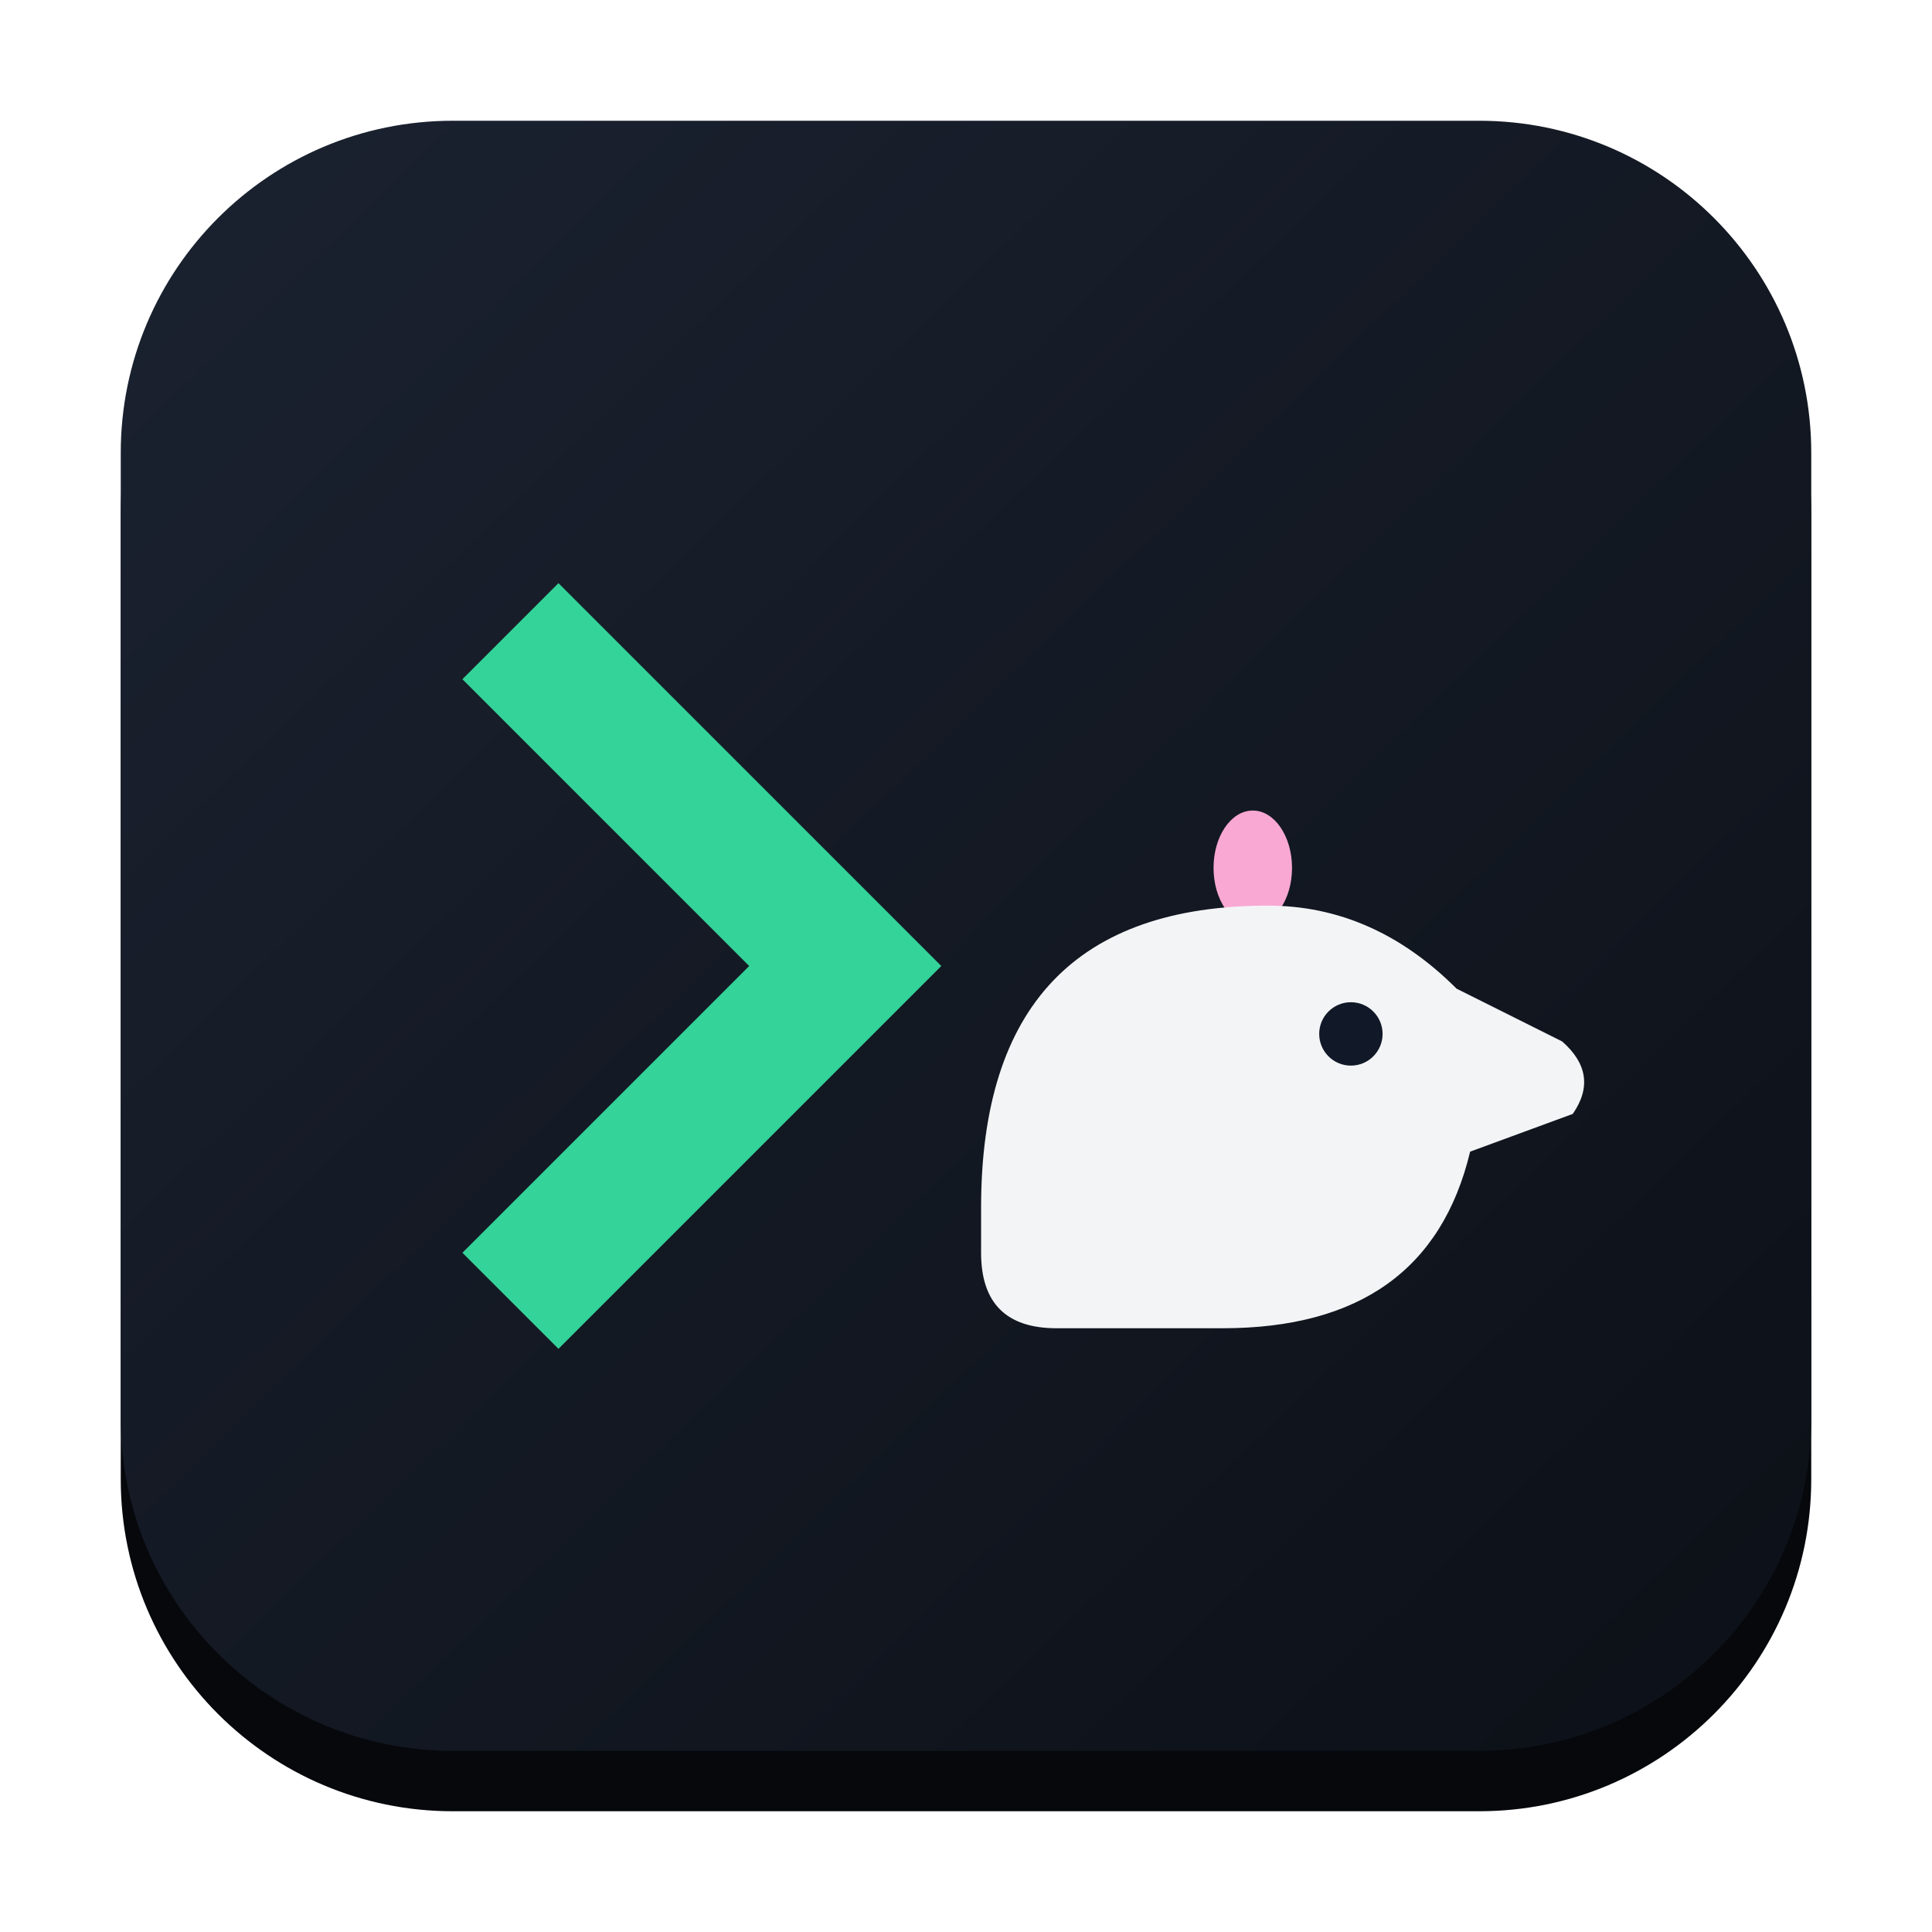
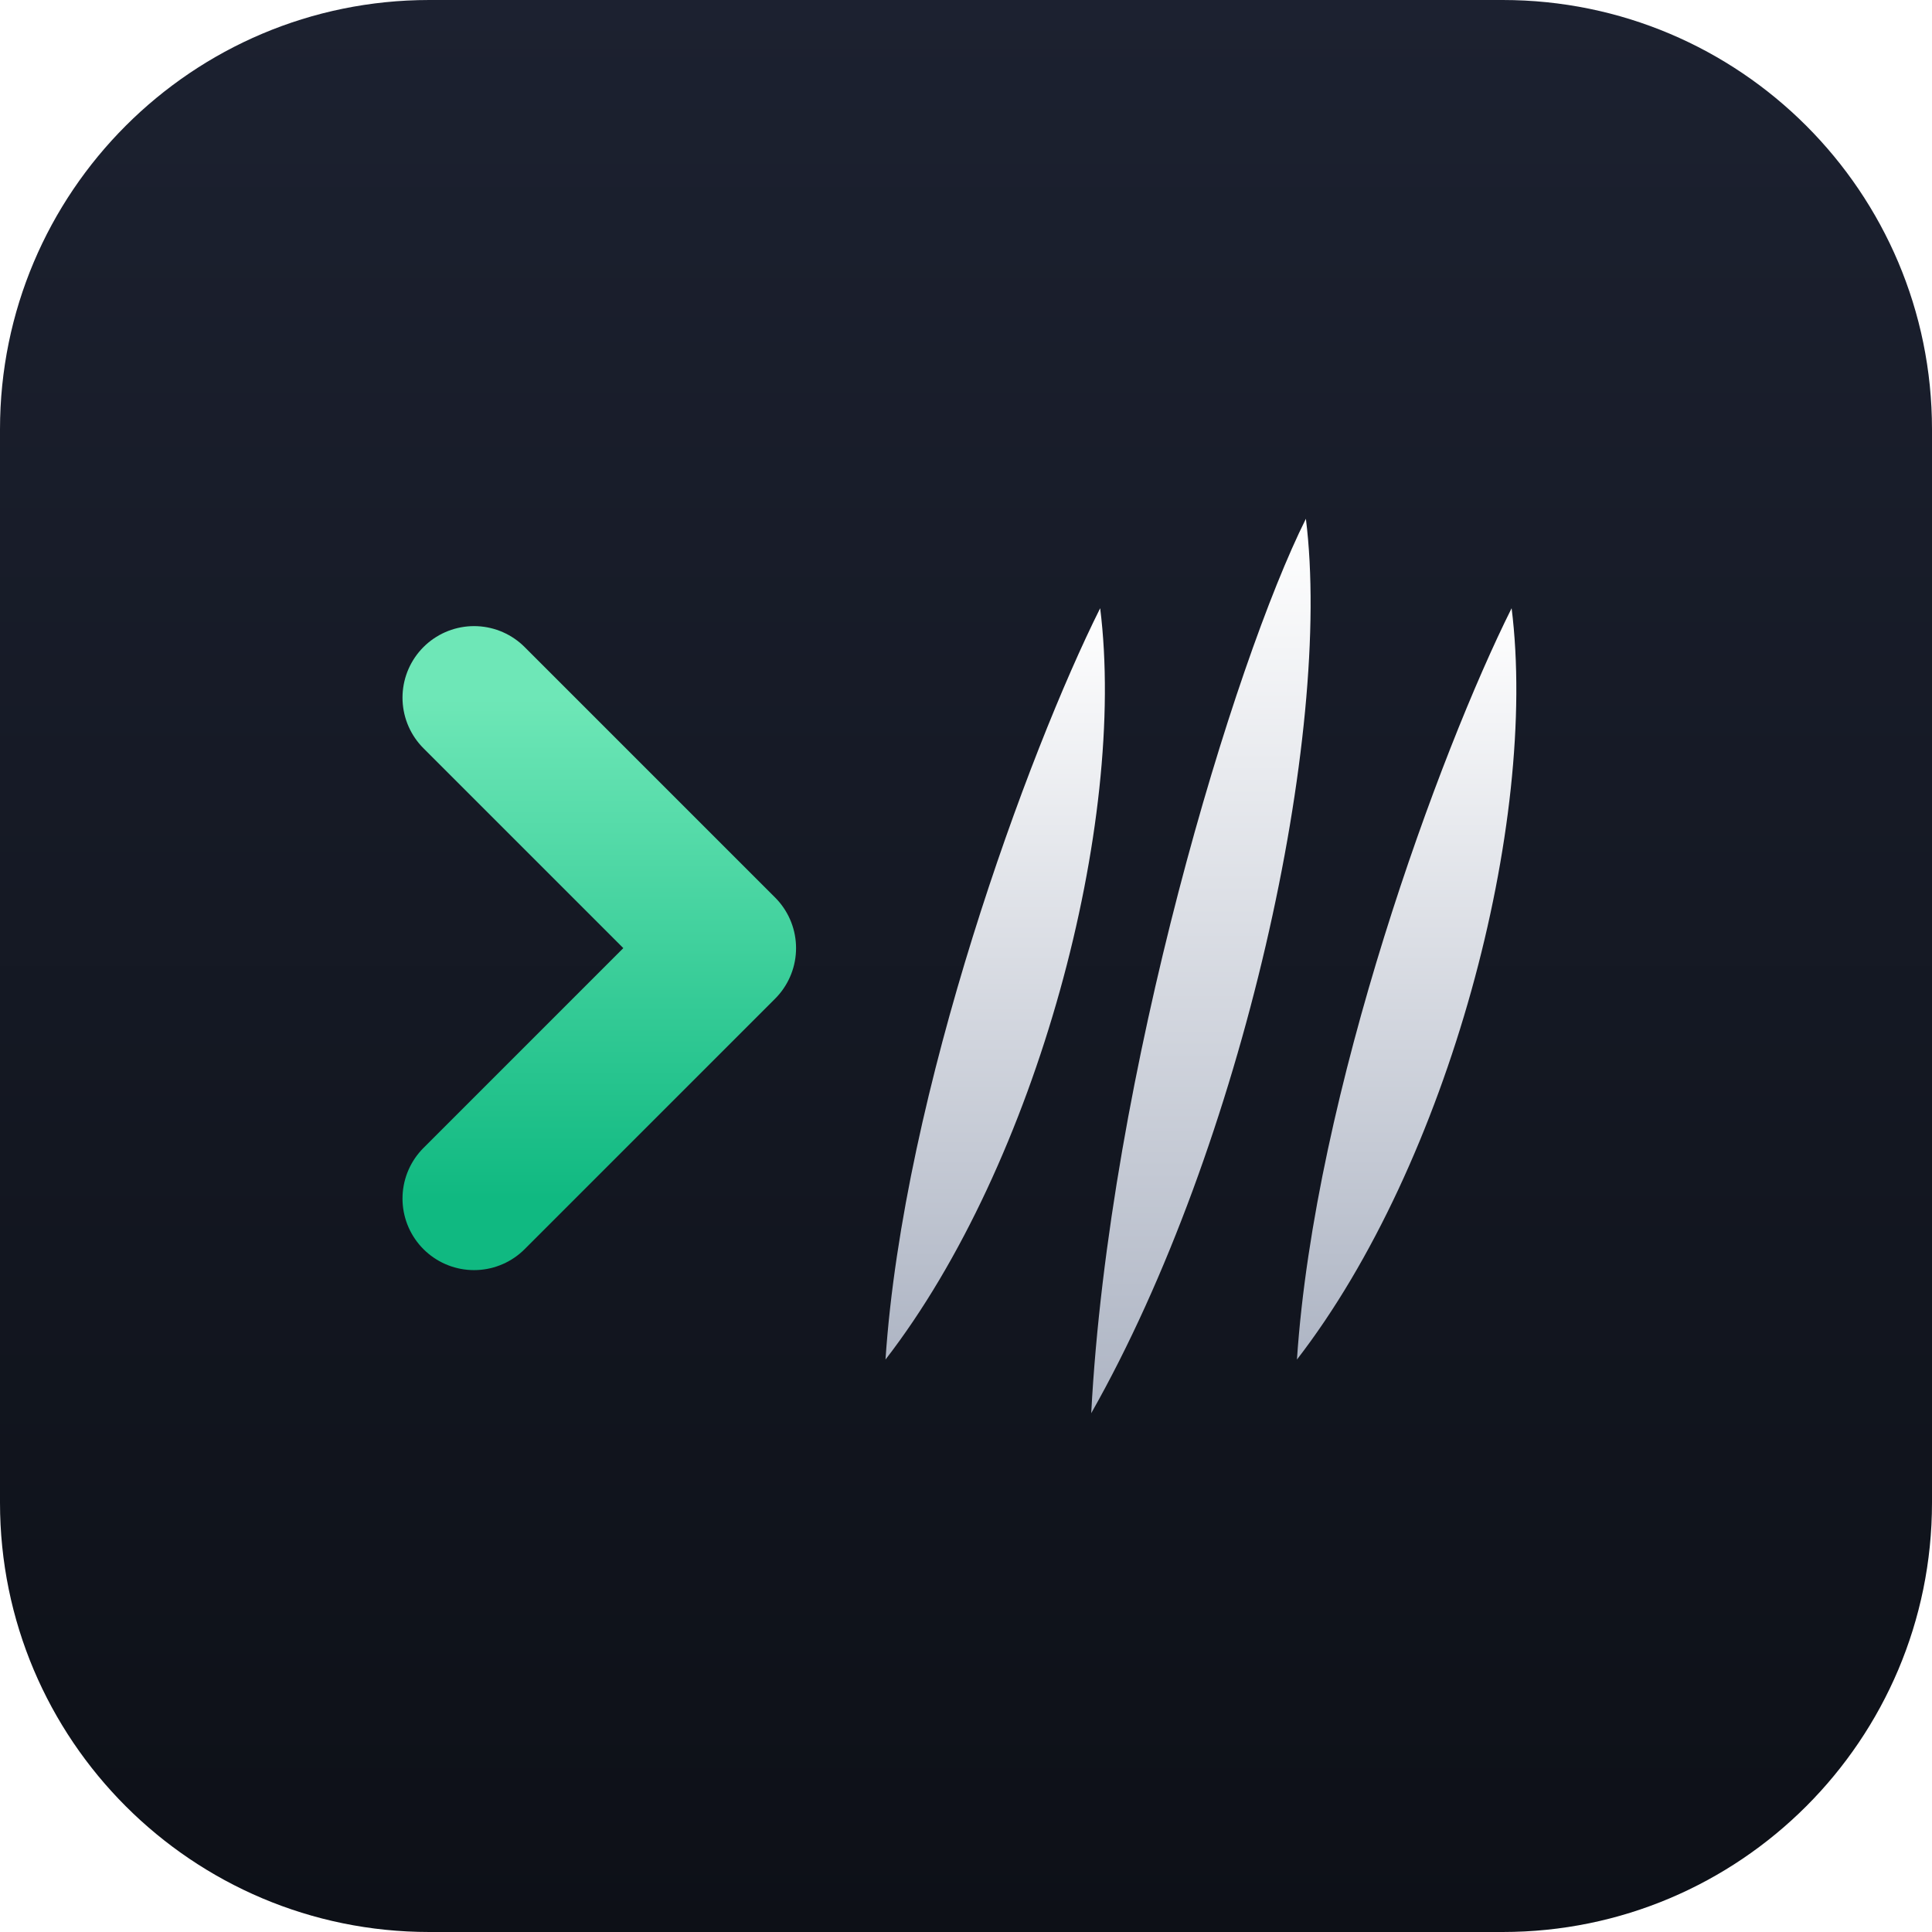
- <svg xmlns="http://www.w3.org/2000/svg" width="128" height="128" viewBox="0 0 128 128">
+ <svg xmlns="http://www.w3.org/2000/svg" viewBox="0 0 108 108">
  <defs>
-     <linearGradient id="bg" x1="0" y1="0" x2="1" y2="1">
-       <stop offset="0" stop-color="#1b2230" />
-       <stop offset="1" stop-color="#0c1017" />
+     <linearGradient id="bg" x1="0" y1="0" x2="0" y2="1">
+       <stop offset="0" stop-color="#1c2130" />
+       <stop offset="1" stop-color="#0d1017" />
+     </linearGradient>
+     <linearGradient id="g" x1="0" y1="0" x2="0" y2="1">
+       <stop offset="0" stop-color="#6ee7b7" />
+       <stop offset="1" stop-color="#10b981" />
+     </linearGradient>
+     <linearGradient id="c" x1="0" y1="0" x2="0" y2="1">
+       <stop offset="0" stop-color="#ffffff" />
+       <stop offset="1" stop-color="#aeb5c4" />
    </linearGradient>
  </defs>
-   <rect x="8" y="12" width="112" height="108" rx="22" fill="#06080c" />
-   <rect x="8" y="8" width="112" height="108" rx="22" fill="url(#bg)" />
-   <path d="M37 45 L56 64 L37 83" fill="none" stroke="#34d399" stroke-width="9" stroke-linecap="square" />
-   <ellipse cx="83" cy="57.5" rx="2.6" ry="3.8" fill="#f9a8d4" />
-   <path d="M65 80 Q65 60 84 60 Q91 60 96.5 65.5 L103.5 69 Q106 71.2 104.2 73.8 L97.4 76.3 Q94.6 88 81 88 L70 88 Q65 88 65 83 Z" fill="#f3f4f6" />
-   <circle cx="89.5" cy="68.5" r="2.1" fill="#111827" />
+   <rect width="108" height="108" rx="24" fill="url(#bg)" />
+   <g transform="translate(-3.5 -1)">
+     <path d="M30,40 L44,54 L30,68" fill="none" stroke="url(#g)" stroke-width="8" stroke-linecap="round" stroke-linejoin="round" />
+     <path d="M53.0,77 C54.0,62.0 61.0,43 65.0,35 C66.5,47 61.5,66.0 53.0,77 Z" fill="url(#c)" />
+     <path d="M64.5,80 C65.5,61.0 72.5,38 76.5,30 C78.0,42 73.0,65.0 64.5,80 Z" fill="url(#c)" />
+     <path d="M76.0,77 C77.0,62.0 84.0,43 88.0,35 C89.5,47 84.5,66.0 76.0,77 Z" fill="url(#c)" />
+   </g>
</svg>
